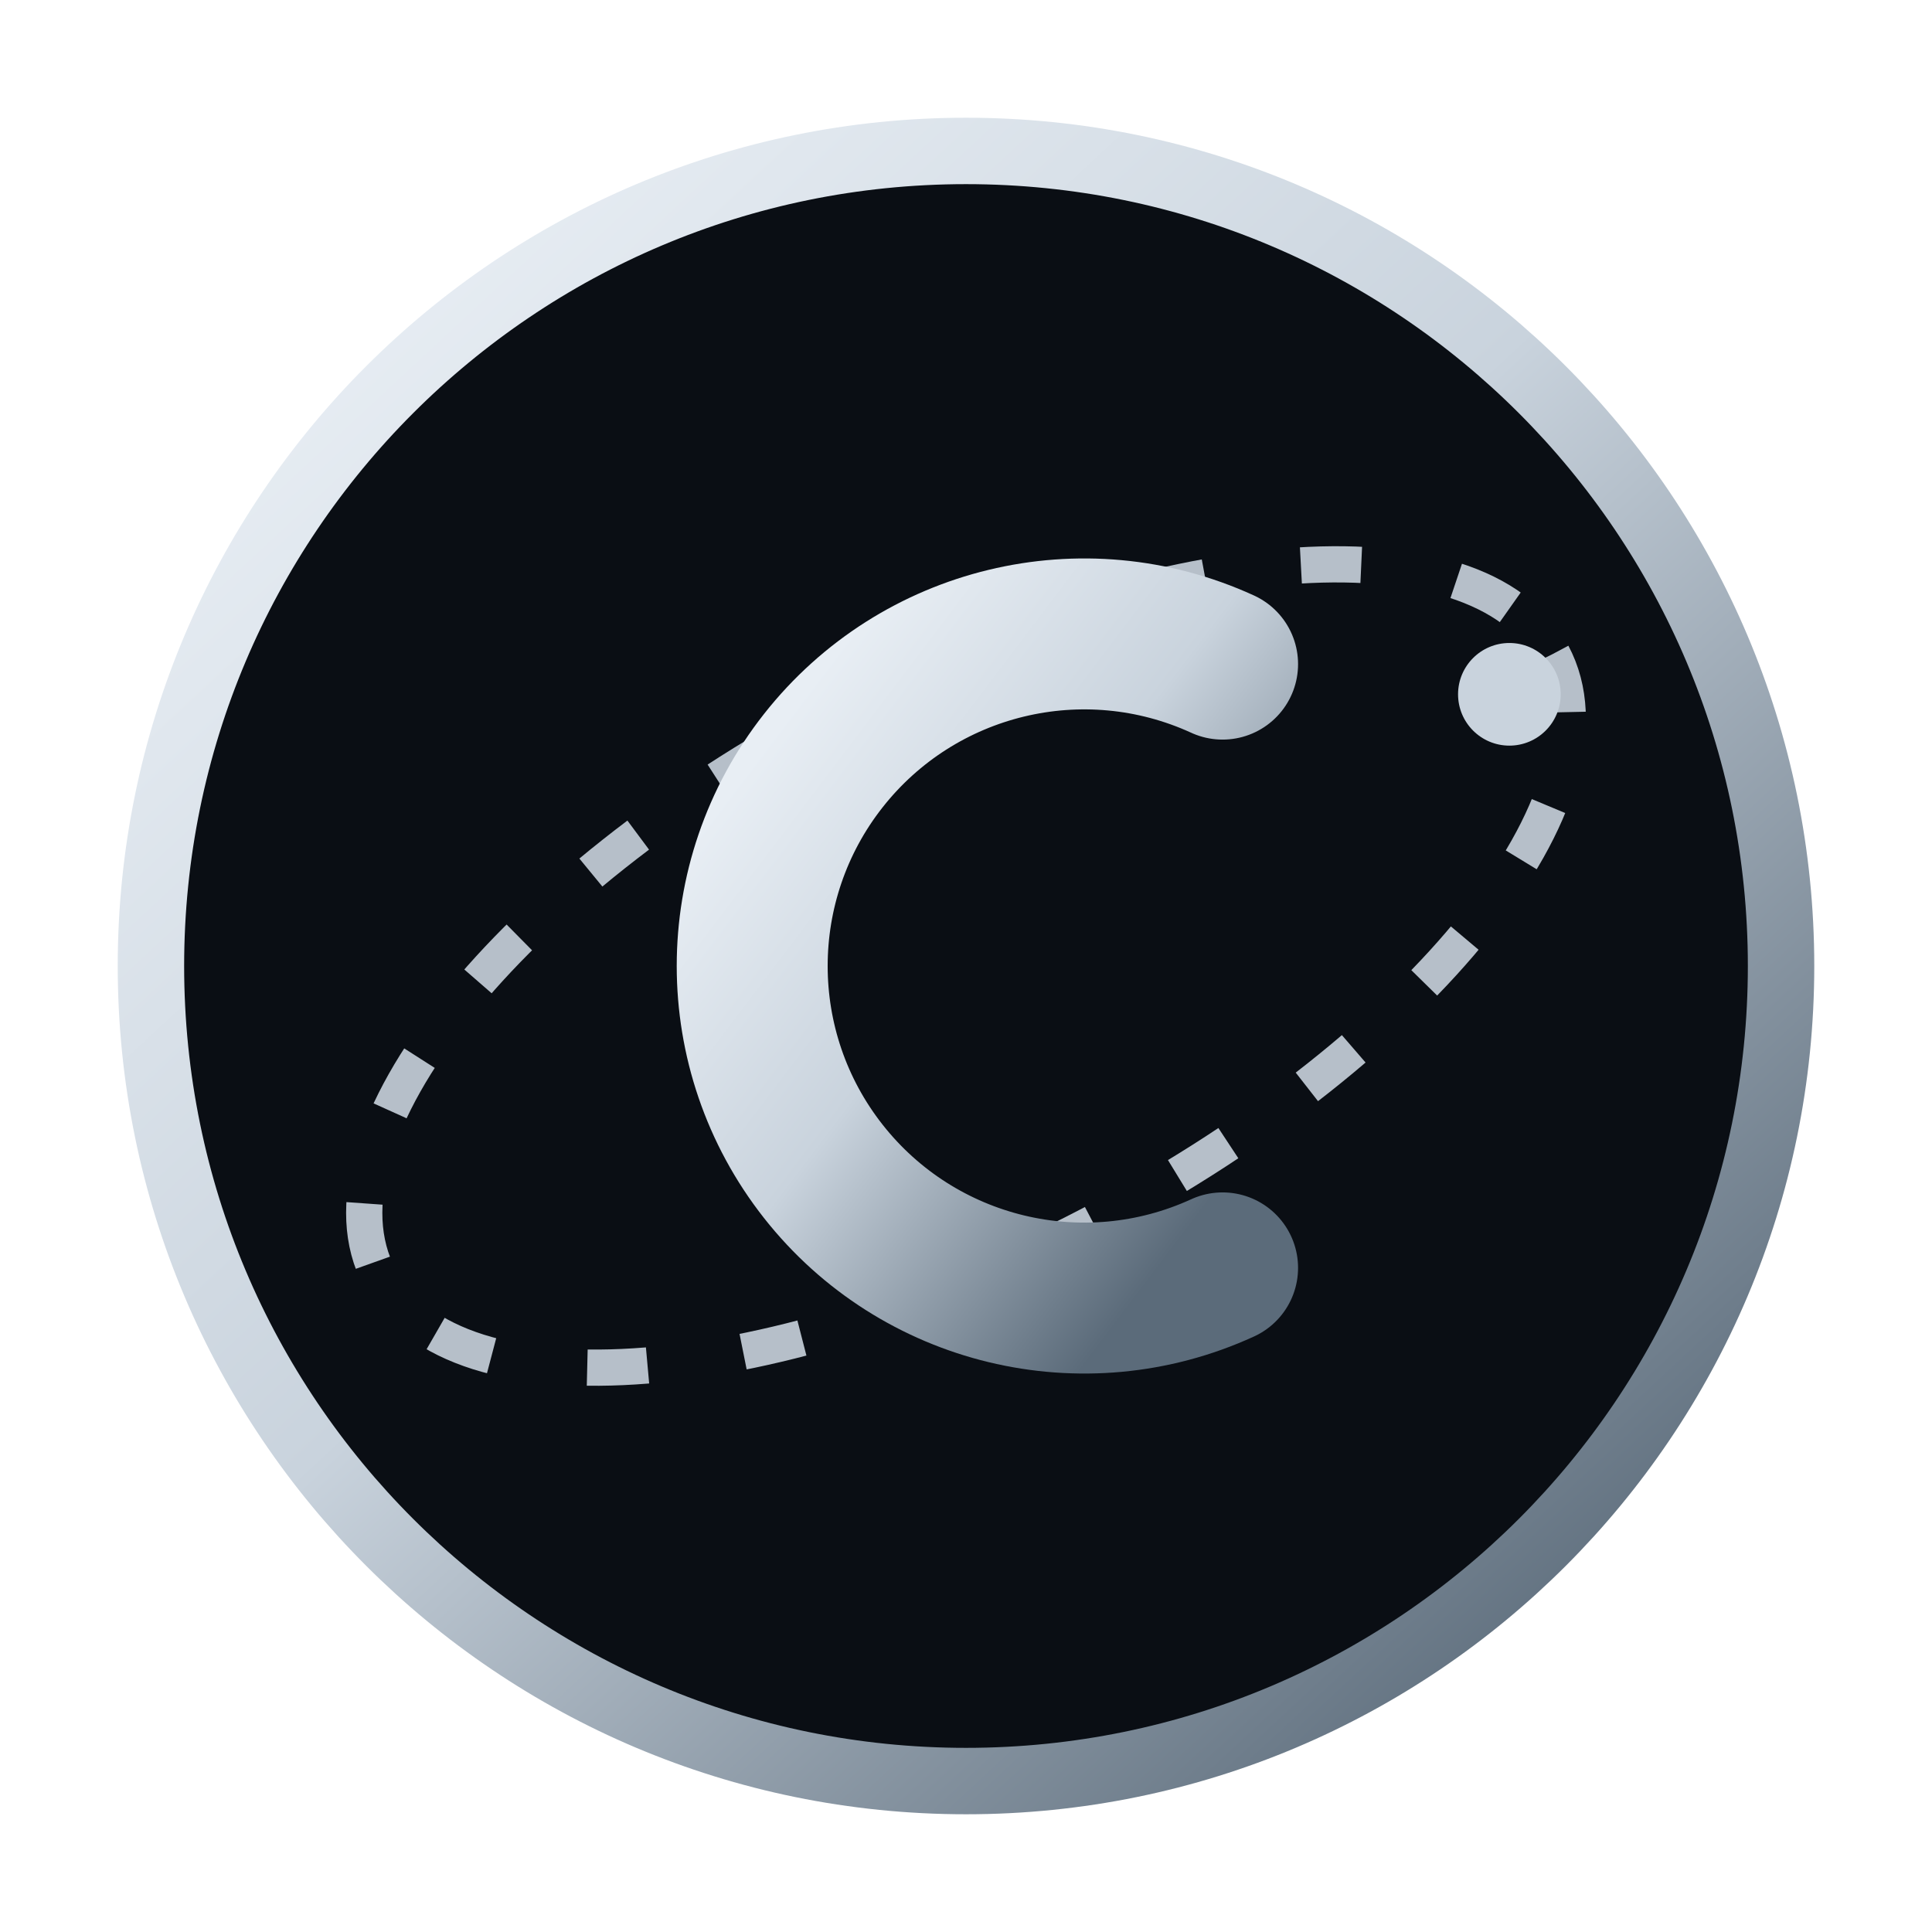
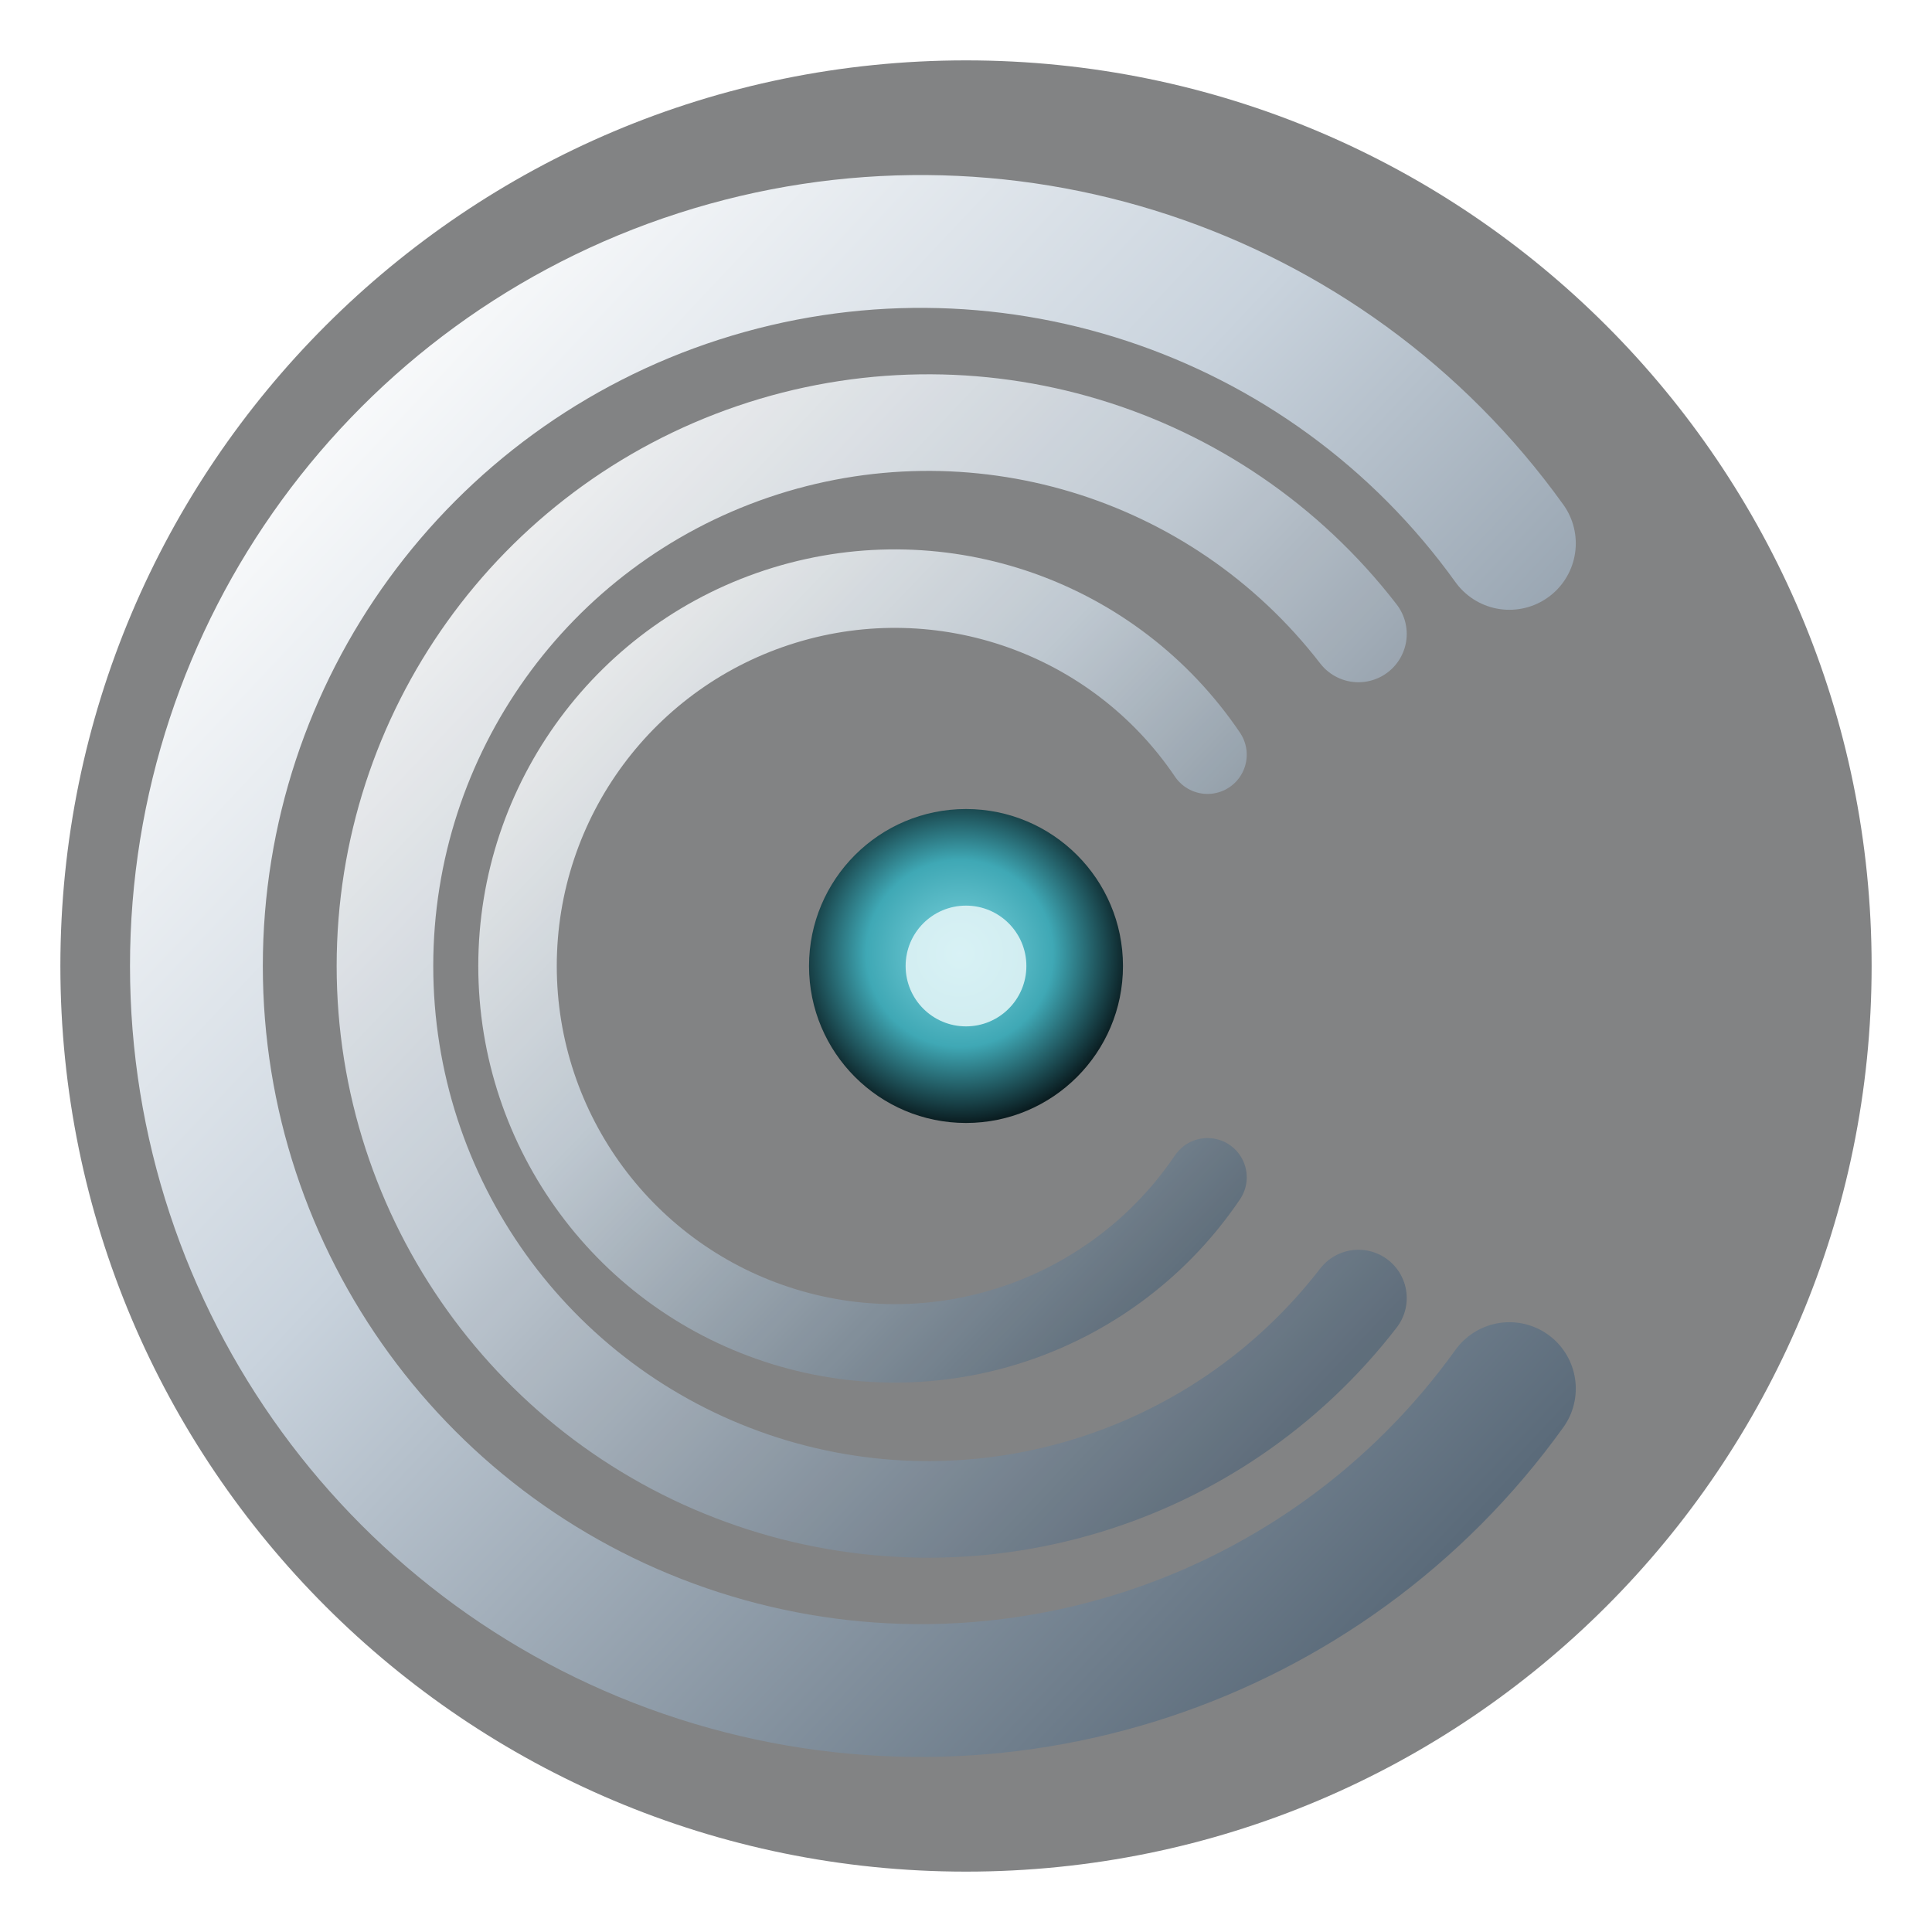
<svg xmlns="http://www.w3.org/2000/svg" viewBox="0 0 64 64" role="img" aria-label="Centropic">
  <defs>
-     <linearGradient id="fChrome" x1="12%" y1="8%" x2="90%" y2="92%">
-       <stop offset="0%" stop-color="#E8EEF4" />
-       <stop offset="45%" stop-color="#C9D3DD" />
+     <linearGradient id="fChrome" x1="8%" y1="6%" x2="92%" y2="94%">
+       <stop offset="0%" stop-color="#FFFFFF" />
+       <stop offset="40%" stop-color="#C9D3DD" />
      <stop offset="100%" stop-color="#5B6B7A" />
    </linearGradient>
+     <radialGradient id="fCore" cx="48%" cy="46%" r="54%">
+       <stop offset="0%" stop-color="#7FD4DE" />
+       <stop offset="55%" stop-color="#3FA8B5" />
+       <stop offset="100%" stop-color="#0A1C20" />
+     </radialGradient>
  </defs>
-   <circle cx="32" cy="32" r="27" fill="#0A0E14" stroke="url(#fChrome)" stroke-width="2.2" />
-   <ellipse cx="32" cy="32" rx="22" ry="9.5" transform="rotate(-28 32 32)" fill="none" stroke="#C9D3DD" stroke-width="1.2" stroke-dasharray="2 3.2" opacity="0.9" />
-   <circle cx="50" cy="23" r="1.7" fill="#C9D3DD" />
-   <path d="M40.5 22 A11 11 0 1 0 40.5 42" fill="none" stroke="url(#fChrome)" stroke-width="5" stroke-linecap="round" />
+   <circle cx="32" cy="32" r="30" fill="#05070A" opacity="0.5" />
+   <path d="M50 18 A24 24 0 1 0 50 46" fill="none" stroke="url(#fChrome)" stroke-width="4.4" stroke-linecap="round" />
+   <path d="M45 21 A18 18 0 1 0 45 43" fill="none" stroke="url(#fChrome)" stroke-width="3.2" stroke-linecap="round" opacity="0.9" />
+   <path d="M40 25 A12.5 12.5 0 1 0 40 39" fill="none" stroke="url(#fChrome)" stroke-width="2.6" stroke-linecap="round" opacity="0.85" />
+   <circle cx="32" cy="32" r="5.2" fill="url(#fCore)" />
+   <circle cx="32" cy="32" r="2" fill="#E8F7F9" opacity="0.85" />
</svg>
